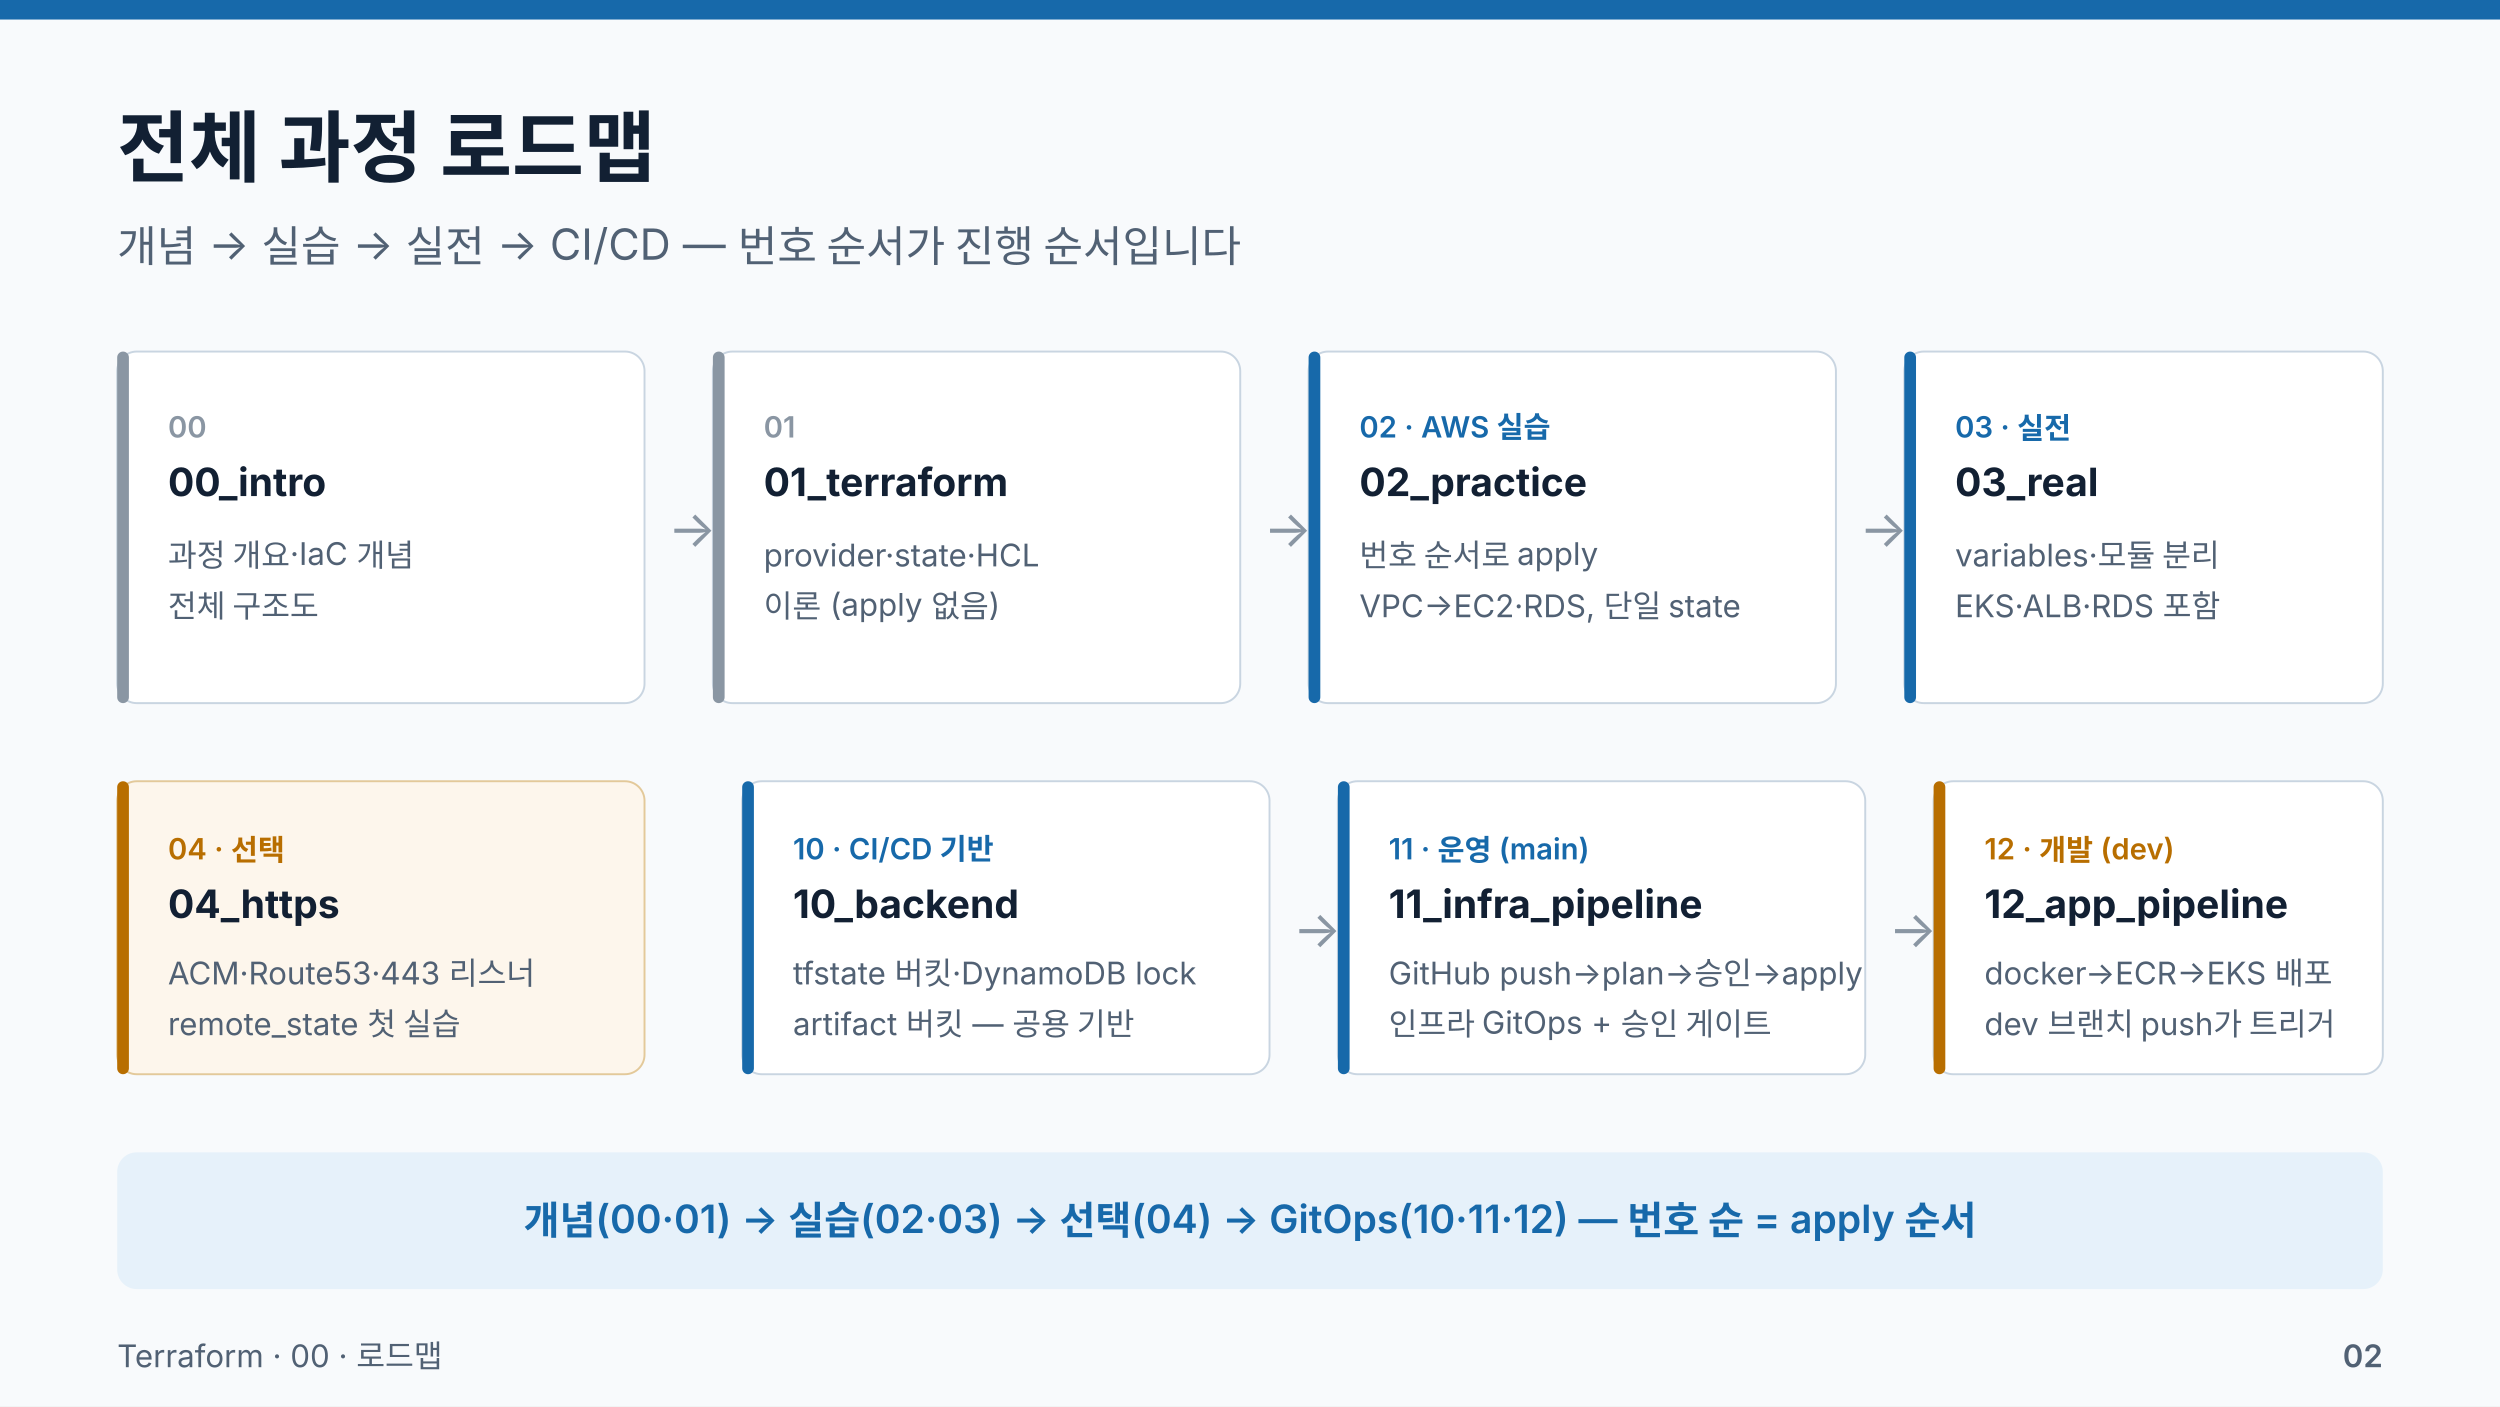
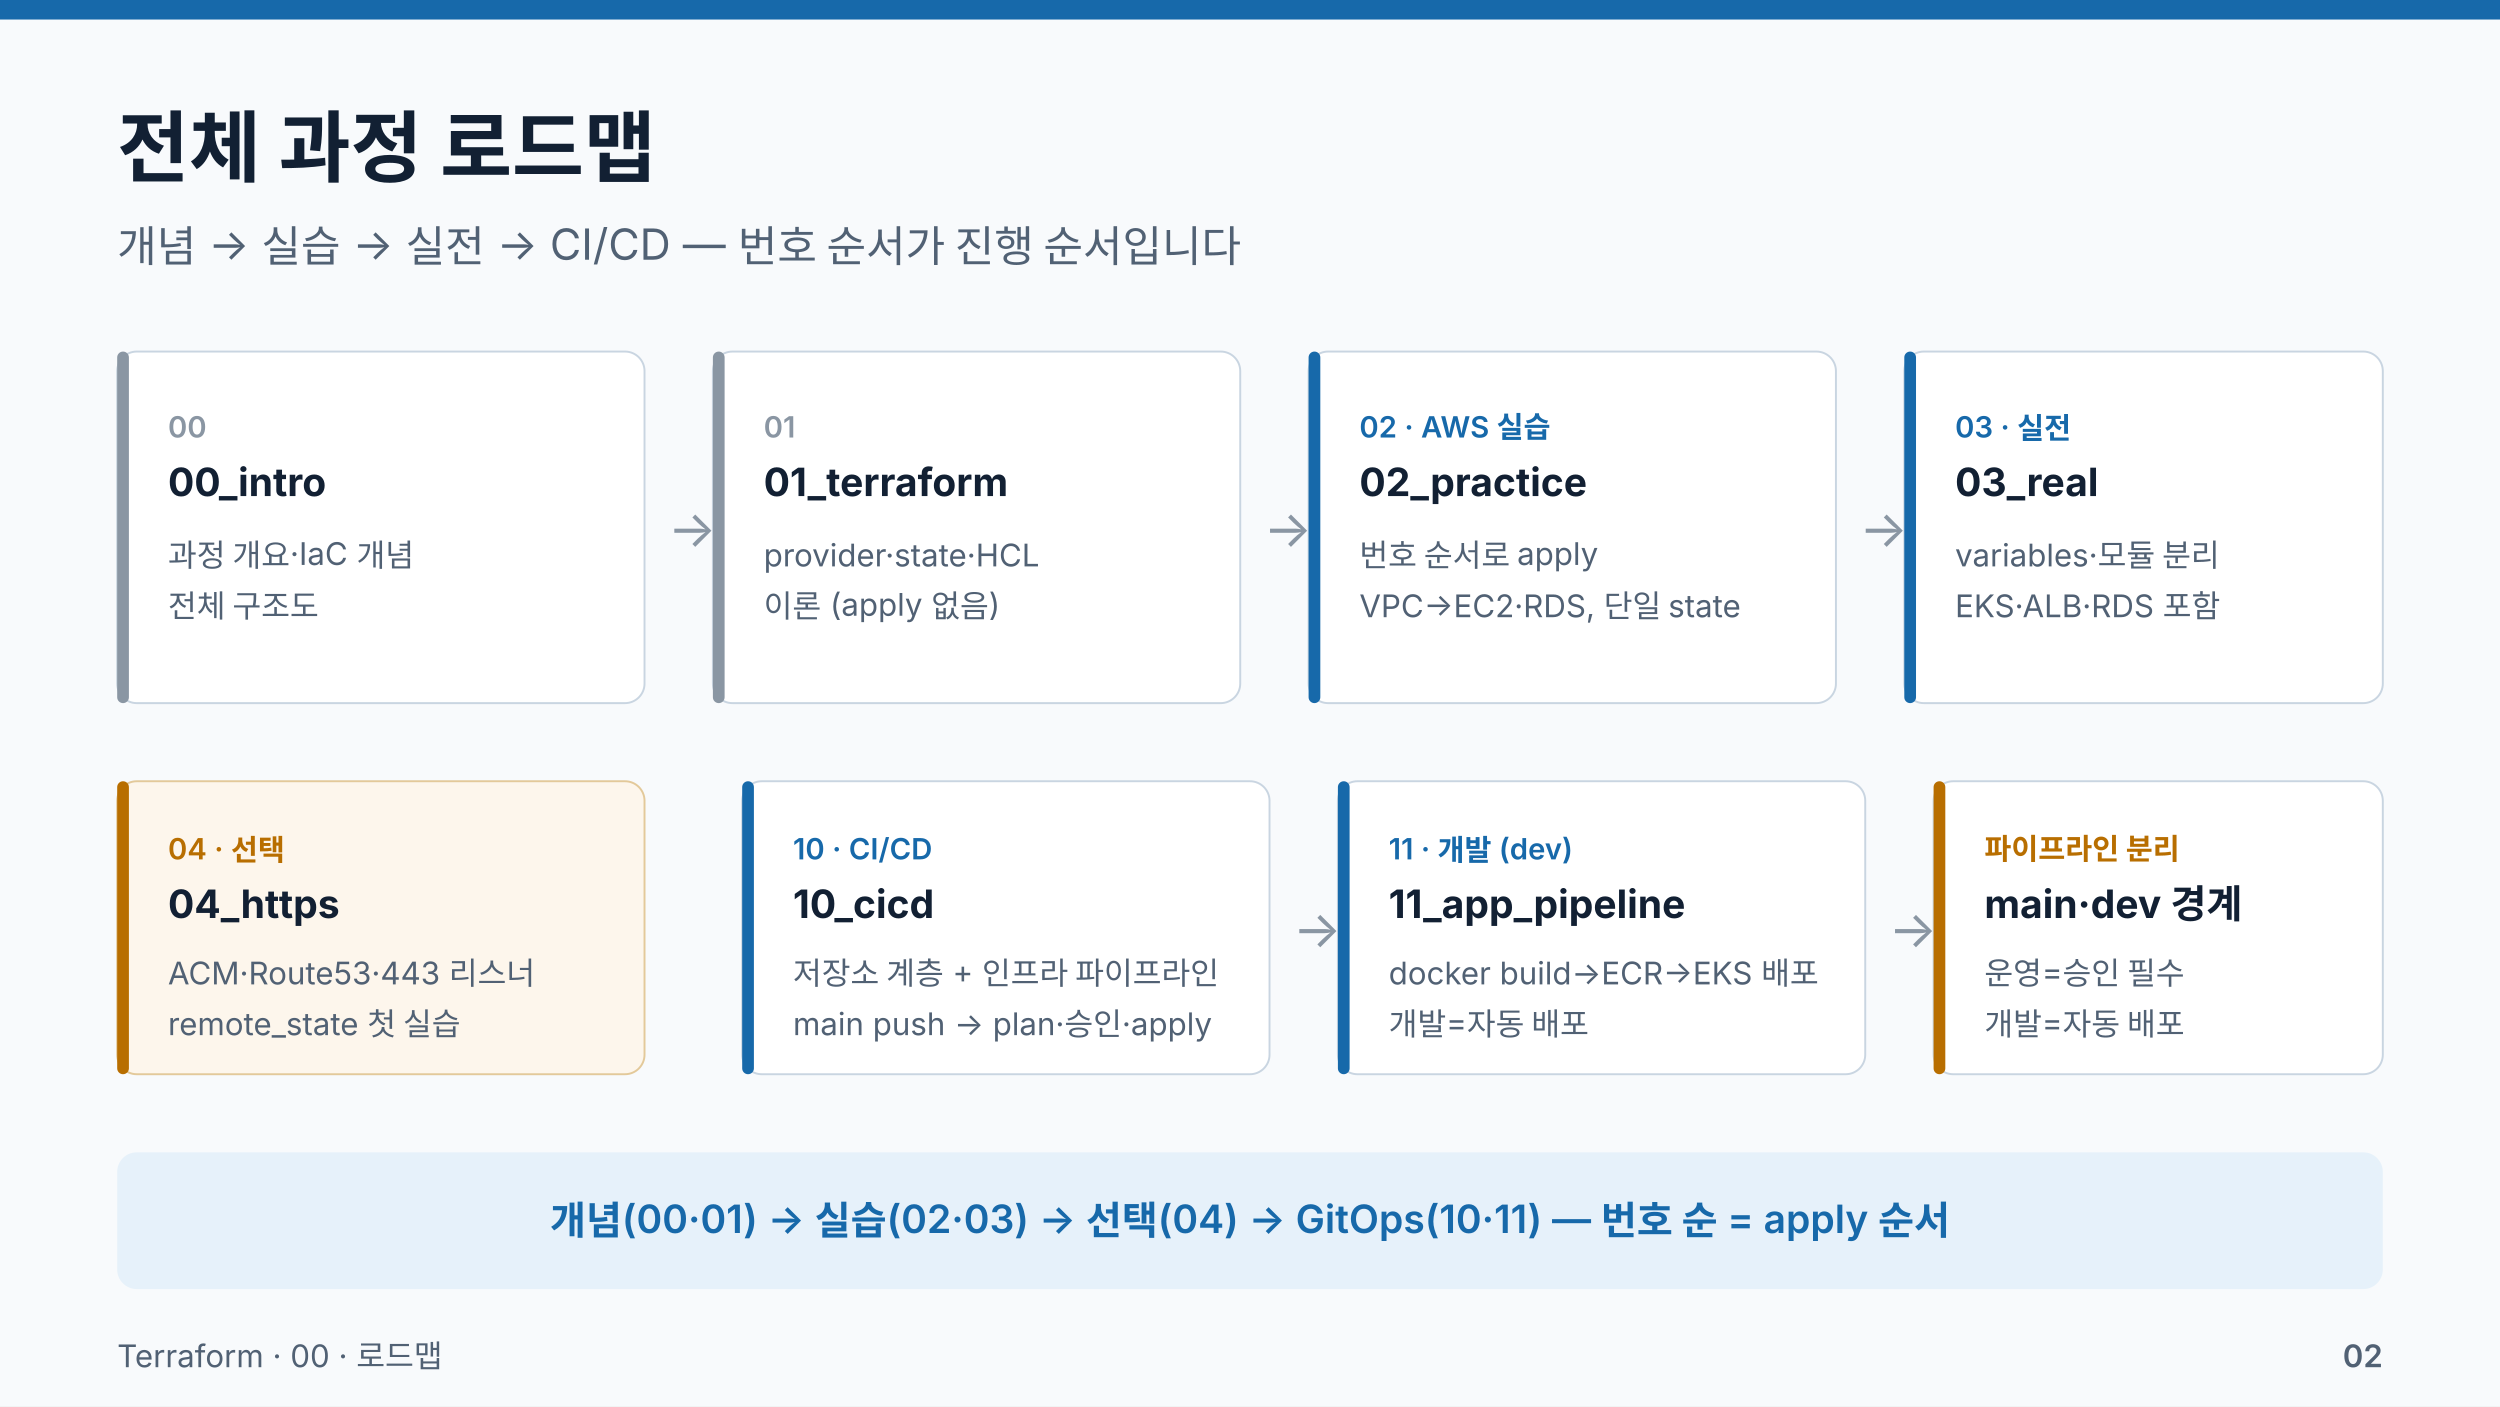
<svg xmlns="http://www.w3.org/2000/svg" viewBox="0 0 1280 720" width="1280" height="720" role="img" aria-label="전체 과정 로드맵 — 8개 단계의 진행 순서">
  <rect width="1280" height="720" fill="#f8fafc" />
  <rect width="1280" height="10" fill="#1769aa" />
  <text x="60" y="90" font-family="-apple-system, 'Apple SD Gothic Neo', 'Noto Sans KR', sans-serif" font-size="40" font-weight="700" fill="#122033" xml:space="preserve" style="white-space:pre">전체 과정 로드맵</text>
  <text x="60" y="134" font-family="-apple-system, 'Apple SD Gothic Neo', 'Noto Sans KR', sans-serif" font-size="22" fill="#516174" xml:space="preserve" style="white-space:pre">개념 → 실습 → 실전 → CI/CD — 번호 순서가 진행 순서입니다</text>
  <g>
    <rect x="60" y="180" width="270" height="180" rx="10" fill="#ffffff" stroke="#c9d5e1" />
    <rect x="60" y="180" width="6" height="180" rx="3" fill="#8a96a3" />
    <text x="86" y="224" font-family="-apple-system, 'Apple SD Gothic Neo', 'Noto Sans KR', sans-serif" font-size="15" font-weight="600" fill="#8a96a3" xml:space="preserve" style="white-space:pre">00</text>
    <text x="86" y="254" font-family="-apple-system, 'Apple SD Gothic Neo', 'Noto Sans KR', sans-serif" font-size="20" font-weight="700" fill="#122033" xml:space="preserve" style="white-space:pre">00_intro</text>
    <text x="86" y="290" font-family="-apple-system, 'Apple SD Gothic Neo', 'Noto Sans KR', sans-serif" font-size="16" fill="#516174" xml:space="preserve" style="white-space:pre">과정 개요·IaC 개념</text>
    <text x="86" y="316" font-family="-apple-system, 'Apple SD Gothic Neo', 'Noto Sans KR', sans-serif" font-size="16" fill="#516174" xml:space="preserve" style="white-space:pre">전체 구조도</text>
  </g>
  <text x="342" y="280" font-family="-apple-system, 'Apple SD Gothic Neo', 'Noto Sans KR', sans-serif" font-size="26" fill="#8a96a3" xml:space="preserve" style="white-space:pre">→</text>
  <g>
    <rect x="365" y="180" width="270" height="180" rx="10" fill="#ffffff" stroke="#c9d5e1" />
    <rect x="365" y="180" width="6" height="180" rx="3" fill="#8a96a3" />
    <text x="391" y="224" font-family="-apple-system, 'Apple SD Gothic Neo', 'Noto Sans KR', sans-serif" font-size="15" font-weight="600" fill="#8a96a3" xml:space="preserve" style="white-space:pre">01</text>
    <text x="391" y="254" font-family="-apple-system, 'Apple SD Gothic Neo', 'Noto Sans KR', sans-serif" font-size="20" font-weight="700" fill="#122033" xml:space="preserve" style="white-space:pre">01_terraform</text>
    <text x="391" y="290" font-family="-apple-system, 'Apple SD Gothic Neo', 'Noto Sans KR', sans-serif" font-size="16" fill="#516174" xml:space="preserve" style="white-space:pre">provider·state·HCL</text>
    <text x="391" y="316" font-family="-apple-system, 'Apple SD Gothic Neo', 'Noto Sans KR', sans-serif" font-size="16" fill="#516174" xml:space="preserve" style="white-space:pre">이론 (apply 없음)</text>
  </g>
  <text x="647" y="280" font-family="-apple-system, 'Apple SD Gothic Neo', 'Noto Sans KR', sans-serif" font-size="26" fill="#8a96a3" xml:space="preserve" style="white-space:pre">→</text>
  <g>
    <rect x="670" y="180" width="270" height="180" rx="10" fill="#ffffff" stroke="#c9d5e1" />
    <rect x="670" y="180" width="6" height="180" rx="3" fill="#1769aa" />
    <text x="696" y="224" font-family="-apple-system, 'Apple SD Gothic Neo', 'Noto Sans KR', sans-serif" font-size="15" font-weight="600" fill="#1769aa" xml:space="preserve" style="white-space:pre">02 · AWS 실습</text>
    <text x="696" y="254" font-family="-apple-system, 'Apple SD Gothic Neo', 'Noto Sans KR', sans-serif" font-size="20" font-weight="700" fill="#122033" xml:space="preserve" style="white-space:pre">02_practice</text>
    <text x="696" y="290" font-family="-apple-system, 'Apple SD Gothic Neo', 'Noto Sans KR', sans-serif" font-size="16" fill="#516174" xml:space="preserve" style="white-space:pre">번호 순서로 apply</text>
    <text x="696" y="316" font-family="-apple-system, 'Apple SD Gothic Neo', 'Noto Sans KR', sans-serif" font-size="16" fill="#516174" xml:space="preserve" style="white-space:pre">VPC→EC2·RDS, 단일 state</text>
  </g>
  <text x="952" y="280" font-family="-apple-system, 'Apple SD Gothic Neo', 'Noto Sans KR', sans-serif" font-size="26" fill="#8a96a3" xml:space="preserve" style="white-space:pre">→</text>
  <g>
    <rect x="975" y="180" width="245" height="180" rx="10" fill="#ffffff" stroke="#c9d5e1" />
    <rect x="975" y="180" width="6" height="180" rx="3" fill="#1769aa" />
    <text x="1001" y="224" font-family="-apple-system, 'Apple SD Gothic Neo', 'Noto Sans KR', sans-serif" font-size="15" font-weight="600" fill="#1769aa" xml:space="preserve" style="white-space:pre">03 · 실전</text>
    <text x="1001" y="254" font-family="-apple-system, 'Apple SD Gothic Neo', 'Noto Sans KR', sans-serif" font-size="20" font-weight="700" fill="#122033" xml:space="preserve" style="white-space:pre">03_real</text>
    <text x="1001" y="290" font-family="-apple-system, 'Apple SD Gothic Neo', 'Noto Sans KR', sans-serif" font-size="16" fill="#516174" xml:space="preserve" style="white-space:pre">variables·모듈 분리</text>
    <text x="1001" y="316" font-family="-apple-system, 'Apple SD Gothic Neo', 'Noto Sans KR', sans-serif" font-size="16" fill="#516174" xml:space="preserve" style="white-space:pre">EKS·ALB·RDS 포함</text>
  </g>
  <g>
    <rect x="60" y="400" width="270" height="150" rx="10" fill="#fdf6ec" stroke="#e3c99a" />
    <rect x="60" y="400" width="6" height="150" rx="3" fill="#b86e00" />
    <text x="86" y="440" font-family="-apple-system, 'Apple SD Gothic Neo', 'Noto Sans KR', sans-serif" font-size="15" font-weight="600" fill="#b86e00" xml:space="preserve" style="white-space:pre">04 · 선택</text>
    <text x="86" y="470" font-family="-apple-system, 'Apple SD Gothic Neo', 'Noto Sans KR', sans-serif" font-size="20" font-weight="700" fill="#122033" xml:space="preserve" style="white-space:pre">04_https</text>
    <text x="86" y="504" font-family="-apple-system, 'Apple SD Gothic Neo', 'Noto Sans KR', sans-serif" font-size="16" fill="#516174" xml:space="preserve" style="white-space:pre">ACM·Route53·443 리스너</text>
    <text x="86" y="530" font-family="-apple-system, 'Apple SD Gothic Neo', 'Noto Sans KR', sans-serif" font-size="16" fill="#516174" xml:space="preserve" style="white-space:pre">remote_state 첫 실습</text>
  </g>
  <g>
    <rect x="380" y="400" width="270" height="150" rx="10" fill="#ffffff" stroke="#c9d5e1" />
    <rect x="380" y="400" width="6" height="150" rx="3" fill="#1769aa" />
-     <text x="406" y="440" font-family="-apple-system, 'Apple SD Gothic Neo', 'Noto Sans KR', sans-serif" font-size="15" font-weight="600" fill="#1769aa" xml:space="preserve" style="white-space:pre">10 · CI/CD 기반</text>
-     <text x="406" y="470" font-family="-apple-system, 'Apple SD Gothic Neo', 'Noto Sans KR', sans-serif" font-size="20" font-weight="700" fill="#122033" xml:space="preserve" style="white-space:pre">10_backend</text>
-     <text x="406" y="504" font-family="-apple-system, 'Apple SD Gothic Neo', 'Noto Sans KR', sans-serif" font-size="16" fill="#516174" xml:space="preserve" style="white-space:pre">tfstate 버킷·DynamoDB lock</text>
-     <text x="406" y="530" font-family="-apple-system, 'Apple SD Gothic Neo', 'Noto Sans KR', sans-serif" font-size="16" fill="#516174" xml:space="preserve" style="white-space:pre">artifact 버킷 — 공용 기반</text>
+     <text x="406" y="440" font-family="-apple-system, 'Apple SD Gothic Neo', 'Noto Sans KR', sans-serif" font-size="15" font-weight="600" fill="#1769aa" xml:space="preserve" style="white-space:pre">10 · CI/CD</text>
+     <text x="406" y="470" font-family="-apple-system, 'Apple SD Gothic Neo', 'Noto Sans KR', sans-serif" font-size="20" font-weight="700" fill="#122033" xml:space="preserve" style="white-space:pre">10_cicd</text>
+     <text x="406" y="504" font-family="-apple-system, 'Apple SD Gothic Neo', 'Noto Sans KR', sans-serif" font-size="16" fill="#516174" xml:space="preserve" style="white-space:pre">저장소 계층 + 인프라 파이프라인</text>
+     <text x="406" y="530" font-family="-apple-system, 'Apple SD Gothic Neo', 'Noto Sans KR', sans-serif" font-size="16" fill="#516174" xml:space="preserve" style="white-space:pre">main push → plan·승인·apply</text>
  </g>
  <text x="662" y="485" font-family="-apple-system, 'Apple SD Gothic Neo', 'Noto Sans KR', sans-serif" font-size="26" fill="#8a96a3" xml:space="preserve" style="white-space:pre">→</text>
  <g>
    <rect x="685" y="400" width="270" height="150" rx="10" fill="#ffffff" stroke="#c9d5e1" />
    <rect x="685" y="400" width="6" height="150" rx="3" fill="#1769aa" />
-     <text x="711" y="440" font-family="-apple-system, 'Apple SD Gothic Neo', 'Noto Sans KR', sans-serif" font-size="15" font-weight="600" fill="#1769aa" xml:space="preserve" style="white-space:pre">11 · 운영 (main)</text>
-     <text x="711" y="470" font-family="-apple-system, 'Apple SD Gothic Neo', 'Noto Sans KR', sans-serif" font-size="20" font-weight="700" fill="#122033" xml:space="preserve" style="white-space:pre">11_infra_pipeline</text>
-     <text x="711" y="504" font-family="-apple-system, 'Apple SD Gothic Neo', 'Noto Sans KR', sans-serif" font-size="16" fill="#516174" xml:space="preserve" style="white-space:pre">GitHub push→plan→승인→apply</text>
-     <text x="711" y="530" font-family="-apple-system, 'Apple SD Gothic Neo', 'Noto Sans KR', sans-serif" font-size="16" fill="#516174" xml:space="preserve" style="white-space:pre">인프라 GitOps + 승인 게이트</text>
+     <text x="711" y="440" font-family="-apple-system, 'Apple SD Gothic Neo', 'Noto Sans KR', sans-serif" font-size="15" font-weight="600" fill="#1769aa" xml:space="preserve" style="white-space:pre">11 · 개발 (dev)</text>
+     <text x="711" y="470" font-family="-apple-system, 'Apple SD Gothic Neo', 'Noto Sans KR', sans-serif" font-size="20" font-weight="700" fill="#122033" xml:space="preserve" style="white-space:pre">11_app_pipeline</text>
+     <text x="711" y="504" font-family="-apple-system, 'Apple SD Gothic Neo', 'Noto Sans KR', sans-serif" font-size="16" fill="#516174" xml:space="preserve" style="white-space:pre">docker build→ECR→EKS 배포</text>
+     <text x="711" y="530" font-family="-apple-system, 'Apple SD Gothic Neo', 'Noto Sans KR', sans-serif" font-size="16" fill="#516174" xml:space="preserve" style="white-space:pre">개발=자동 배포</text>
  </g>
  <text x="967" y="485" font-family="-apple-system, 'Apple SD Gothic Neo', 'Noto Sans KR', sans-serif" font-size="26" fill="#8a96a3" xml:space="preserve" style="white-space:pre">→</text>
  <g>
    <rect x="990" y="400" width="230" height="150" rx="10" fill="#ffffff" stroke="#c9d5e1" />
    <rect x="990" y="400" width="6" height="150" rx="3" fill="#b86e00" />
-     <text x="1016" y="440" font-family="-apple-system, 'Apple SD Gothic Neo', 'Noto Sans KR', sans-serif" font-size="15" font-weight="600" fill="#b86e00" xml:space="preserve" style="white-space:pre">12 · 개발 (dev)</text>
-     <text x="1016" y="470" font-family="-apple-system, 'Apple SD Gothic Neo', 'Noto Sans KR', sans-serif" font-size="20" font-weight="700" fill="#122033" xml:space="preserve" style="white-space:pre">12_app_pipeline</text>
-     <text x="1016" y="504" font-family="-apple-system, 'Apple SD Gothic Neo', 'Noto Sans KR', sans-serif" font-size="16" fill="#516174" xml:space="preserve" style="white-space:pre">docker→ECR→EKS 배포</text>
-     <text x="1016" y="530" font-family="-apple-system, 'Apple SD Gothic Neo', 'Noto Sans KR', sans-serif" font-size="16" fill="#516174" xml:space="preserve" style="white-space:pre">dev 브랜치 push가 트리거</text>
+     <text x="1016" y="440" font-family="-apple-system, 'Apple SD Gothic Neo', 'Noto Sans KR', sans-serif" font-size="15" font-weight="600" fill="#b86e00" xml:space="preserve" style="white-space:pre">파이프라인 분리</text>
+     <text x="1016" y="470" font-family="-apple-system, 'Apple SD Gothic Neo', 'Noto Sans KR', sans-serif" font-size="20" font-weight="700" fill="#122033" xml:space="preserve" style="white-space:pre">main·dev 경계</text>
+     <text x="1016" y="504" font-family="-apple-system, 'Apple SD Gothic Neo', 'Noto Sans KR', sans-serif" font-size="16" fill="#516174" xml:space="preserve" style="white-space:pre">운영=승인 필수</text>
+     <text x="1016" y="530" font-family="-apple-system, 'Apple SD Gothic Neo', 'Noto Sans KR', sans-serif" font-size="16" fill="#516174" xml:space="preserve" style="white-space:pre">개발=자동 배포</text>
  </g>
  <rect x="60" y="590" width="1160" height="70" rx="10" fill="#e6f1fa" />
-   <text x="640" y="632" text-anchor="middle" font-family="-apple-system, 'Apple SD Gothic Neo', 'Noto Sans KR', sans-serif" font-size="20" font-weight="600" fill="#1769aa" xml:space="preserve" style="white-space:pre">개념(00·01) → 실습(02·03) → 선택(04) → GitOps(10·11·12) — 번호 순 = apply 순서</text>
+   <text x="640" y="632" text-anchor="middle" font-family="-apple-system, 'Apple SD Gothic Neo', 'Noto Sans KR', sans-serif" font-size="20" font-weight="600" fill="#1769aa" xml:space="preserve" style="white-space:pre">개념(00·01) → 실습(02·03) → 선택(04) → GitOps(10·11) — 번호 순 = apply 순서</text>
  <text x="60" y="700" font-family="-apple-system, 'Apple SD Gothic Neo', 'Noto Sans KR', sans-serif" font-size="16" fill="#516174" xml:space="preserve" style="white-space:pre">Terraform · 00 · 로드맵</text>
  <text x="1220" y="700" text-anchor="end" font-family="-apple-system, 'Apple SD Gothic Neo', 'Noto Sans KR', sans-serif" font-size="16" font-weight="600" fill="#516174" xml:space="preserve" style="white-space:pre">02</text>
</svg>
